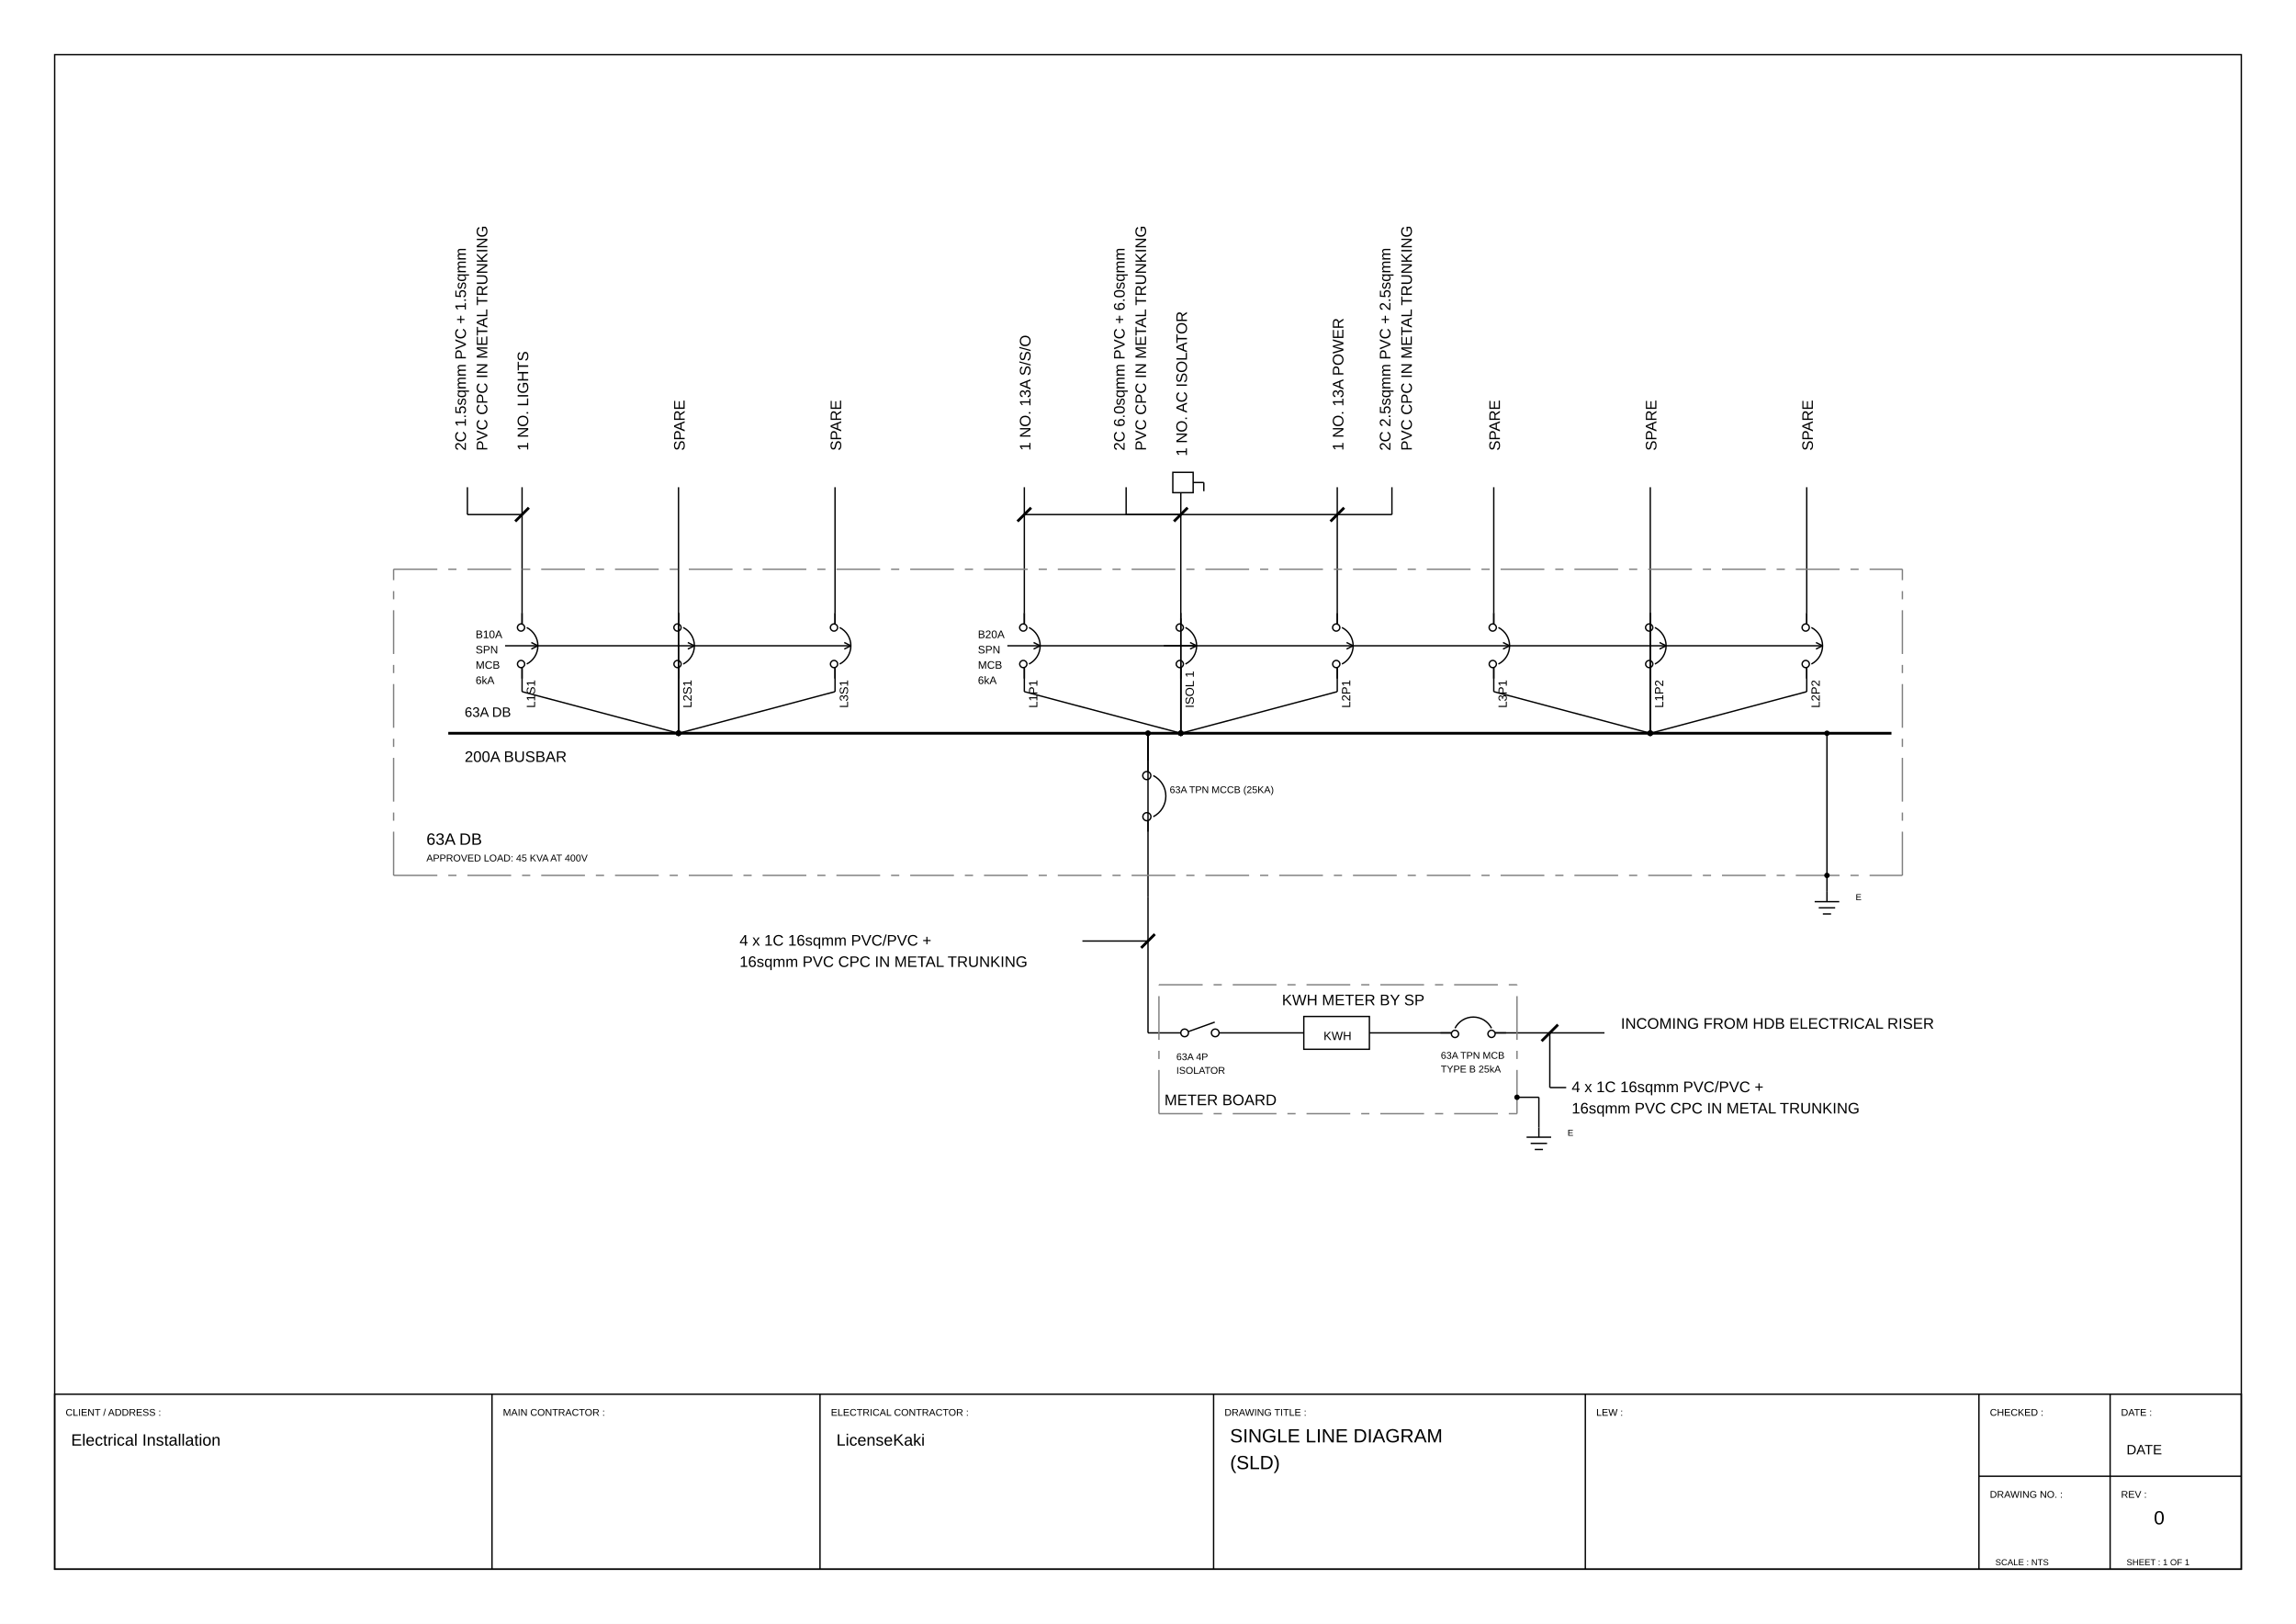
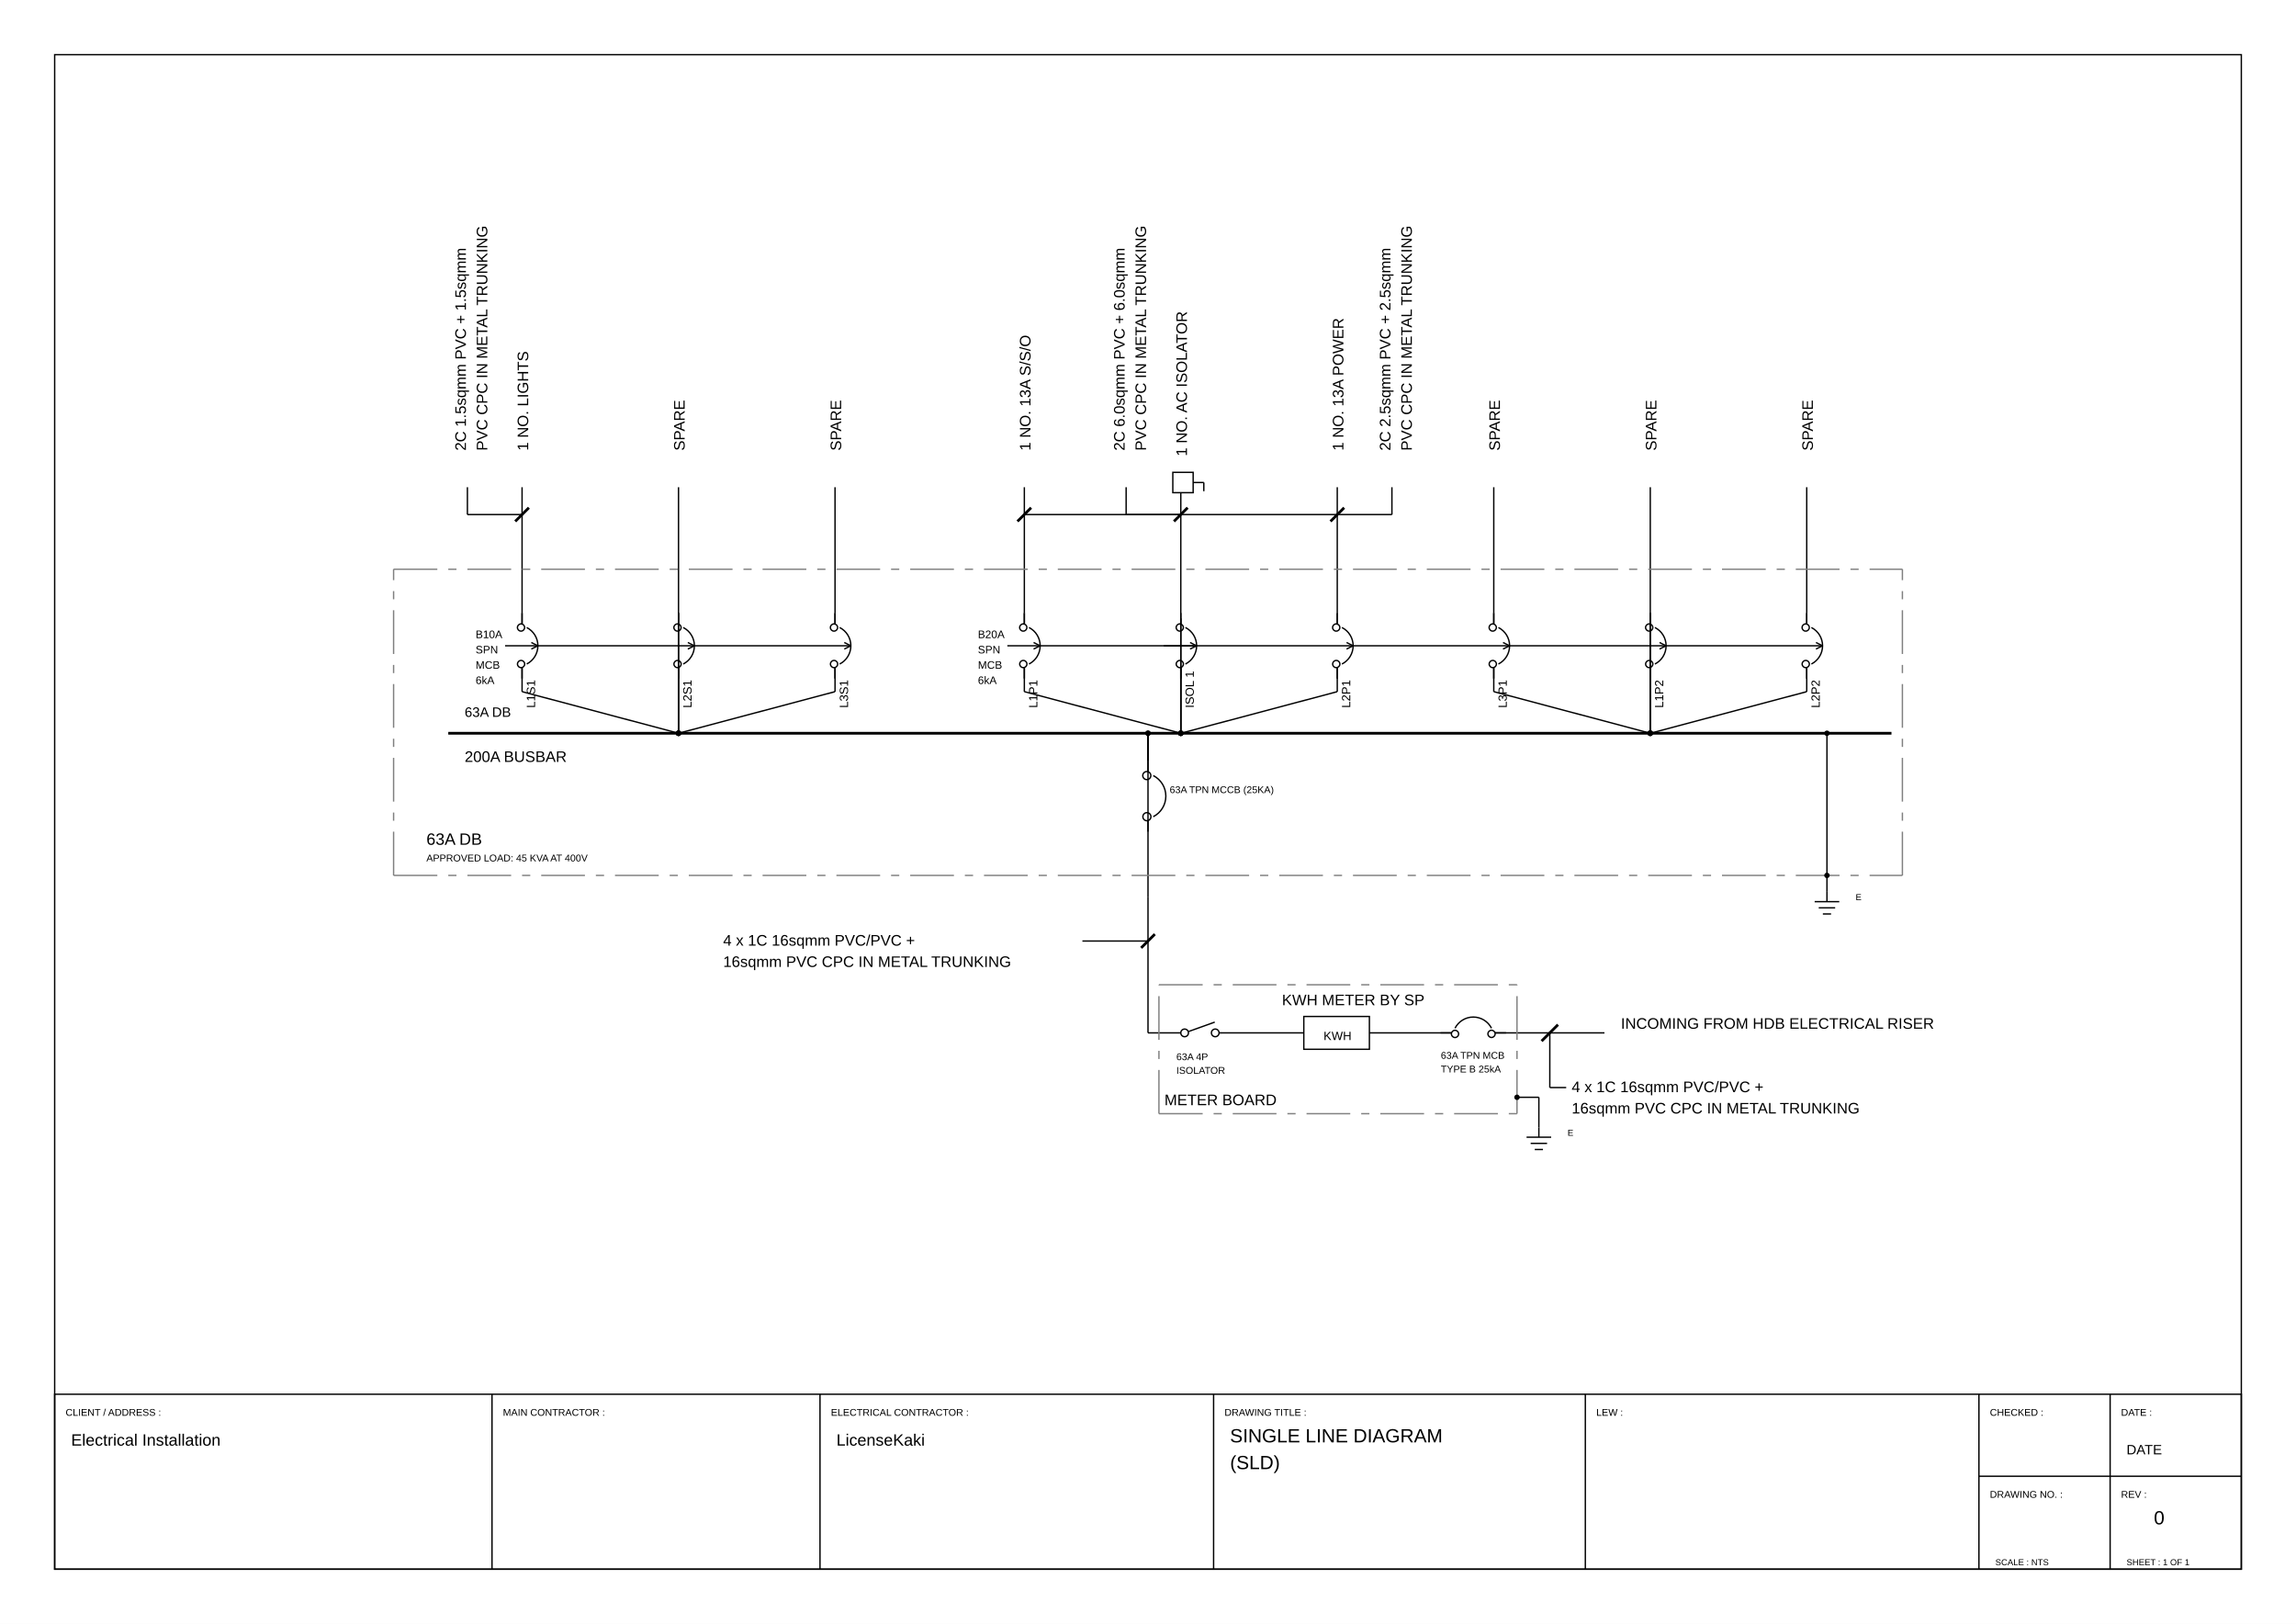
<svg xmlns="http://www.w3.org/2000/svg" viewBox="0 0 420.0 297.0" width="420.0mm" height="297.0mm">
  <rect width="420.0" height="297.0" fill="white" />
  <polygon points="10.00,287.00 410.00,287.00 410.00,10.00 10.00,10.00" stroke="#000000" stroke-width="0.25" fill="none" />
  <polygon points="10.00,287.00 410.00,287.00 410.00,255.00 10.00,255.00" stroke="#000000" stroke-width="0.25" fill="none" />
  <line x1="90.00" y1="255.00" x2="90.00" y2="287.00" stroke="#000000" stroke-width="0.25" fill="none" />
  <line x1="150.00" y1="255.00" x2="150.00" y2="287.00" stroke="#000000" stroke-width="0.25" fill="none" />
  <line x1="222.00" y1="255.00" x2="222.00" y2="287.00" stroke="#000000" stroke-width="0.25" fill="none" />
  <line x1="290.00" y1="255.00" x2="290.00" y2="287.00" stroke="#000000" stroke-width="0.25" fill="none" />
  <line x1="362.00" y1="255.00" x2="362.00" y2="287.00" stroke="#000000" stroke-width="0.25" fill="none" />
  <line x1="362.00" y1="270.00" x2="410.00" y2="270.00" stroke="#000000" stroke-width="0.25" fill="none" />
  <line x1="386.00" y1="255.00" x2="386.00" y2="287.00" stroke="#000000" stroke-width="0.25" fill="none" />
  <text x="12.00" y="258.94" font-family="Arial, Helvetica, sans-serif" font-size="1.8" fill="#000000">CLIENT / ADDRESS :</text>
  <text x="92.00" y="258.94" font-family="Arial, Helvetica, sans-serif" font-size="1.8" fill="#000000">MAIN CONTRACTOR :</text>
  <text x="152.00" y="258.94" font-family="Arial, Helvetica, sans-serif" font-size="1.8" fill="#000000">ELECTRICAL CONTRACTOR :</text>
  <text x="224.00" y="258.94" font-family="Arial, Helvetica, sans-serif" font-size="1.8" fill="#000000">DRAWING TITLE :</text>
  <text x="292.00" y="258.94" font-family="Arial, Helvetica, sans-serif" font-size="1.8" fill="#000000">LEW :</text>
  <text x="364.00" y="258.94" font-family="Arial, Helvetica, sans-serif" font-size="1.8" fill="#000000">CHECKED :</text>
  <text x="388.00" y="258.94" font-family="Arial, Helvetica, sans-serif" font-size="1.8" fill="#000000">DATE :</text>
  <text x="364.00" y="273.94" font-family="Arial, Helvetica, sans-serif" font-size="1.8" fill="#000000">DRAWING NO. :</text>
  <text x="388.00" y="273.94" font-family="Arial, Helvetica, sans-serif" font-size="1.8" fill="#000000">REV :</text>
  <circle cx="222.30" cy="188.91" r="0.70" stroke="#000000" stroke-width="0.25" fill="none" />
  <circle cx="216.70" cy="188.91" r="0.70" stroke="#000000" stroke-width="0.25" fill="none" />
  <polyline points="217.36,188.68 222.21,186.94" stroke="#000000" stroke-width="0.25" fill="none" />
  <text x="215.18" y="193.90" font-family="Arial, Helvetica, sans-serif" font-size="1.8" fill="#000000">
    <tspan x="215.18">63A 4P</tspan>
    <tspan x="215.18" dy="2.5">ISOLATOR</tspan>
  </text>
  <polygon points="238.50,185.91 250.50,185.91 250.50,191.91 238.50,191.91" stroke="#000000" stroke-width="0.25" fill="none" />
  <text x="242.10" y="190.22" font-family="Arial, Helvetica, sans-serif" font-size="2.2" fill="#000000">KWH</text>
  <text x="234.50" y="183.85" font-family="Arial, Helvetica, sans-serif" font-size="2.8" fill="#000000">KWH METER BY SP</text>
  <path d="M 272.84,188.06 A 3.75,3.75 0 0,0 266.16,188.06" stroke="#000000" stroke-width="0.25" fill="none" />
  <circle cx="266.16" cy="189.10" r="0.66" stroke="#000000" stroke-width="0.25" fill="none" />
  <circle cx="272.84" cy="189.09" r="0.66" stroke="#000000" stroke-width="0.25" fill="none" />
  <line x1="265.50" y1="188.91" x2="263.50" y2="188.91" stroke="#000000" stroke-width="0.25" fill="none" />
  <line x1="273.50" y1="188.91" x2="275.50" y2="188.91" stroke="#000000" stroke-width="0.25" fill="none" />
  <text x="263.56" y="193.65" font-family="Arial, Helvetica, sans-serif" font-size="1.8" fill="#000000">
    <tspan x="263.56">63A TPN MCB</tspan>
    <tspan x="263.56" dy="2.5">TYPE B 25kA</tspan>
  </text>
  <text x="296.50" y="188.15" font-family="Arial, Helvetica, sans-serif" font-size="2.8" fill="#000000">INCOMING FROM HDB ELECTRICAL RISER</text>
  <text x="287.50" y="199.75" font-family="Arial, Helvetica, sans-serif" font-size="2.8" fill="#000000">
    <tspan x="287.50">4 x 1C 16sqmm PVC/PVC +</tspan>
    <tspan x="287.50" dy="3.9">16sqmm PVC CPC IN METAL TRUNKING</tspan>
  </text>
-   <text x="135.28" y="172.95" font-family="Arial, Helvetica, sans-serif" font-size="2.8" fill="#000000">
-     <tspan x="135.28">4 x 1C 16sqmm PVC/PVC +</tspan>
-     <tspan x="135.28" dy="3.9">16sqmm PVC CPC IN METAL TRUNKING</tspan>
+   <text x="132.28" y="172.95" font-family="Arial, Helvetica, sans-serif" font-size="2.8" fill="#000000">
+     <tspan x="132.28">4 x 1C 16sqmm PVC/PVC +</tspan>
+     <tspan x="132.28" dy="3.9">16sqmm PVC CPC IN METAL TRUNKING</tspan>
  </text>
  <text x="213.00" y="202.13" font-family="Arial, Helvetica, sans-serif" font-size="2.8" fill="#000000">METER BOARD</text>
  <line x1="281.50" y1="206.19" x2="281.50" y2="207.99" stroke="#000000" stroke-width="0.25" fill="none" />
  <line x1="279.25" y1="207.99" x2="283.75" y2="207.99" stroke="#000000" stroke-width="0.25" fill="none" />
  <line x1="280.00" y1="209.12" x2="283.00" y2="209.12" stroke="#000000" stroke-width="0.25" fill="none" />
  <line x1="280.75" y1="210.24" x2="282.25" y2="210.24" stroke="#000000" stroke-width="0.25" fill="none" />
  <text x="286.75" y="207.72" font-family="Arial, Helvetica, sans-serif" font-size="1.6" fill="#000000">E</text>
  <path d="M 210.96,149.37 A 4.22,4.22 0 0,0 210.96,141.85" stroke="#000000" stroke-width="0.25" fill="none" />
  <circle cx="209.78" cy="141.85" r="0.74" stroke="#000000" stroke-width="0.25" fill="none" />
  <circle cx="209.80" cy="149.37" r="0.74" stroke="#000000" stroke-width="0.25" fill="none" />
  <line x1="210.00" y1="150.11" x2="210.00" y2="152.11" stroke="#000000" stroke-width="0.25" fill="none" />
  <line x1="210.00" y1="141.11" x2="210.00" y2="139.11" stroke="#000000" stroke-width="0.25" fill="none" />
  <text x="213.96" y="145.05" font-family="Arial, Helvetica, sans-serif" font-size="1.8" fill="#000000">63A TPN MCCB (25KA)</text>
  <line x1="82.00" y1="134.11" x2="346.00" y2="134.11" stroke="#000000" stroke-width="0.50" fill="none" />
  <text x="85.00" y="131.11" font-family="Arial, Helvetica, sans-serif" font-size="2.5" fill="#000000">63A DB</text>
  <text x="85.00" y="139.35" font-family="Arial, Helvetica, sans-serif" font-size="2.8" fill="#000000">200A BUSBAR</text>
  <text x="97.00" y="130.37" font-family="Arial, Helvetica, sans-serif" font-size="2.2" fill="#000000" transform="rotate(-90.0,97.00,129.49)">L1S1</text>
  <path d="M 96.35,121.45 A 3.75,3.75 0 0,0 96.35,114.77" stroke="#000000" stroke-width="0.25" fill="none" />
  <circle cx="95.31" cy="114.77" r="0.66" stroke="#000000" stroke-width="0.25" fill="none" />
  <circle cx="95.32" cy="121.45" r="0.66" stroke="#000000" stroke-width="0.25" fill="none" />
  <line x1="95.50" y1="122.11" x2="95.50" y2="124.11" stroke="#000000" stroke-width="0.25" fill="none" />
  <line x1="95.50" y1="114.11" x2="95.50" y2="112.11" stroke="#000000" stroke-width="0.25" fill="none" />
  <line x1="92.39" y1="118.11" x2="98.39" y2="118.11" stroke="#000000" stroke-width="0.25" fill="none" />
  <line x1="98.39" y1="118.11" x2="97.19" y2="117.51" stroke="#000000" stroke-width="0.25" fill="none" />
  <line x1="98.39" y1="118.11" x2="97.19" y2="118.71" stroke="#000000" stroke-width="0.25" fill="none" />
  <text x="87.00" y="116.71" font-family="Arial, Helvetica, sans-serif" font-size="2.0" fill="#000000">
    <tspan x="87.00">B10A</tspan>
    <tspan x="87.00" dy="2.8">SPN</tspan>
    <tspan x="87.00" dy="2.8">MCB</tspan>
    <tspan x="87.00" dy="2.8">6kA</tspan>
  </text>
  <text x="95.50" y="83.55" font-family="Arial, Helvetica, sans-serif" font-size="2.8" fill="#000000" transform="rotate(-90.0,95.50,82.43)">1 NO. LIGHTS</text>
  <text x="125.62" y="130.37" font-family="Arial, Helvetica, sans-serif" font-size="2.2" fill="#000000" transform="rotate(-90.0,125.62,129.49)">L2S1</text>
  <path d="M 124.98,121.45 A 3.75,3.75 0 0,0 124.98,114.77" stroke="#000000" stroke-width="0.25" fill="none" />
  <circle cx="123.93" cy="114.77" r="0.66" stroke="#000000" stroke-width="0.25" fill="none" />
  <circle cx="123.94" cy="121.45" r="0.66" stroke="#000000" stroke-width="0.25" fill="none" />
  <line x1="124.12" y1="122.11" x2="124.12" y2="124.11" stroke="#000000" stroke-width="0.25" fill="none" />
  <line x1="124.12" y1="114.11" x2="124.12" y2="112.11" stroke="#000000" stroke-width="0.25" fill="none" />
  <line x1="98.39" y1="118.11" x2="127.02" y2="118.11" stroke="#000000" stroke-width="0.25" fill="none" />
  <line x1="127.02" y1="118.11" x2="125.82" y2="117.51" stroke="#000000" stroke-width="0.25" fill="none" />
  <line x1="127.02" y1="118.11" x2="125.82" y2="118.71" stroke="#000000" stroke-width="0.25" fill="none" />
  <text x="124.12" y="83.55" font-family="Arial, Helvetica, sans-serif" font-size="2.8" fill="#000000" transform="rotate(-90.0,124.12,82.43)">SPARE</text>
  <text x="154.25" y="130.37" font-family="Arial, Helvetica, sans-serif" font-size="2.2" fill="#000000" transform="rotate(-90.0,154.25,129.49)">L3S1</text>
  <path d="M 153.60,121.45 A 3.75,3.75 0 0,0 153.60,114.77" stroke="#000000" stroke-width="0.25" fill="none" />
  <circle cx="152.56" cy="114.77" r="0.66" stroke="#000000" stroke-width="0.25" fill="none" />
  <circle cx="152.57" cy="121.45" r="0.66" stroke="#000000" stroke-width="0.25" fill="none" />
  <line x1="152.75" y1="122.11" x2="152.75" y2="124.11" stroke="#000000" stroke-width="0.25" fill="none" />
  <line x1="152.75" y1="114.11" x2="152.75" y2="112.11" stroke="#000000" stroke-width="0.25" fill="none" />
  <line x1="127.02" y1="118.11" x2="155.64" y2="118.11" stroke="#000000" stroke-width="0.25" fill="none" />
  <line x1="155.64" y1="118.11" x2="154.44" y2="117.51" stroke="#000000" stroke-width="0.25" fill="none" />
  <line x1="155.64" y1="118.11" x2="154.44" y2="118.71" stroke="#000000" stroke-width="0.25" fill="none" />
  <text x="152.75" y="83.55" font-family="Arial, Helvetica, sans-serif" font-size="2.8" fill="#000000" transform="rotate(-90.0,152.75,82.43)">SPARE</text>
  <text x="188.88" y="130.37" font-family="Arial, Helvetica, sans-serif" font-size="2.2" fill="#000000" transform="rotate(-90.0,188.88,129.49)">L1P1</text>
  <path d="M 188.23,121.45 A 3.75,3.75 0 0,0 188.23,114.77" stroke="#000000" stroke-width="0.25" fill="none" />
  <circle cx="187.18" cy="114.77" r="0.66" stroke="#000000" stroke-width="0.25" fill="none" />
  <circle cx="187.19" cy="121.45" r="0.66" stroke="#000000" stroke-width="0.25" fill="none" />
  <line x1="187.38" y1="122.11" x2="187.38" y2="124.11" stroke="#000000" stroke-width="0.25" fill="none" />
  <line x1="187.38" y1="114.11" x2="187.38" y2="112.11" stroke="#000000" stroke-width="0.25" fill="none" />
  <line x1="184.27" y1="118.11" x2="190.27" y2="118.11" stroke="#000000" stroke-width="0.25" fill="none" />
  <line x1="190.27" y1="118.11" x2="189.07" y2="117.51" stroke="#000000" stroke-width="0.25" fill="none" />
  <line x1="190.27" y1="118.11" x2="189.07" y2="118.71" stroke="#000000" stroke-width="0.25" fill="none" />
  <text x="178.88" y="116.71" font-family="Arial, Helvetica, sans-serif" font-size="2.0" fill="#000000">
    <tspan x="178.88">B20A</tspan>
    <tspan x="178.88" dy="2.8">SPN</tspan>
    <tspan x="178.88" dy="2.8">MCB</tspan>
    <tspan x="178.88" dy="2.8">6kA</tspan>
  </text>
  <text x="187.38" y="83.55" font-family="Arial, Helvetica, sans-serif" font-size="2.8" fill="#000000" transform="rotate(-90.0,187.38,82.43)">1 NO. 13A S/S/O</text>
  <text x="217.50" y="130.37" font-family="Arial, Helvetica, sans-serif" font-size="2.2" fill="#000000" transform="rotate(-90.0,217.50,129.49)">ISOL 1</text>
  <path d="M 216.85,121.45 A 3.75,3.75 0 0,0 216.85,114.77" stroke="#000000" stroke-width="0.25" fill="none" />
  <circle cx="215.81" cy="114.77" r="0.66" stroke="#000000" stroke-width="0.25" fill="none" />
  <circle cx="215.82" cy="121.45" r="0.66" stroke="#000000" stroke-width="0.25" fill="none" />
  <line x1="216.00" y1="122.11" x2="216.00" y2="124.11" stroke="#000000" stroke-width="0.25" fill="none" />
  <line x1="216.00" y1="114.11" x2="216.00" y2="112.11" stroke="#000000" stroke-width="0.25" fill="none" />
  <line x1="212.89" y1="118.11" x2="218.89" y2="118.11" stroke="#000000" stroke-width="0.25" fill="none" />
  <line x1="218.89" y1="118.11" x2="217.69" y2="117.51" stroke="#000000" stroke-width="0.25" fill="none" />
  <line x1="218.89" y1="118.11" x2="217.69" y2="118.71" stroke="#000000" stroke-width="0.25" fill="none" />
  <text x="216.00" y="84.55" font-family="Arial, Helvetica, sans-serif" font-size="2.8" fill="#000000" transform="rotate(-90.0,216.00,83.43)">1 NO. AC ISOLATOR</text>
  <text x="246.12" y="130.37" font-family="Arial, Helvetica, sans-serif" font-size="2.2" fill="#000000" transform="rotate(-90.0,246.12,129.49)">L2P1</text>
  <path d="M 245.48,121.45 A 3.75,3.75 0 0,0 245.48,114.77" stroke="#000000" stroke-width="0.25" fill="none" />
  <circle cx="244.43" cy="114.77" r="0.66" stroke="#000000" stroke-width="0.25" fill="none" />
  <circle cx="244.44" cy="121.45" r="0.66" stroke="#000000" stroke-width="0.25" fill="none" />
  <line x1="244.62" y1="122.11" x2="244.62" y2="124.11" stroke="#000000" stroke-width="0.25" fill="none" />
  <line x1="244.62" y1="114.11" x2="244.62" y2="112.11" stroke="#000000" stroke-width="0.25" fill="none" />
  <line x1="190.27" y1="118.11" x2="247.52" y2="118.11" stroke="#000000" stroke-width="0.25" fill="none" />
  <line x1="247.52" y1="118.11" x2="246.32" y2="117.51" stroke="#000000" stroke-width="0.25" fill="none" />
  <line x1="247.52" y1="118.11" x2="246.32" y2="118.71" stroke="#000000" stroke-width="0.25" fill="none" />
  <text x="244.62" y="83.55" font-family="Arial, Helvetica, sans-serif" font-size="2.8" fill="#000000" transform="rotate(-90.0,244.62,82.43)">1 NO. 13A POWER</text>
  <text x="274.75" y="130.37" font-family="Arial, Helvetica, sans-serif" font-size="2.2" fill="#000000" transform="rotate(-90.0,274.75,129.49)">L3P1</text>
  <path d="M 274.10,121.45 A 3.75,3.75 0 0,0 274.10,114.77" stroke="#000000" stroke-width="0.25" fill="none" />
  <circle cx="273.06" cy="114.77" r="0.66" stroke="#000000" stroke-width="0.25" fill="none" />
  <circle cx="273.07" cy="121.45" r="0.66" stroke="#000000" stroke-width="0.25" fill="none" />
  <line x1="273.25" y1="122.11" x2="273.25" y2="124.11" stroke="#000000" stroke-width="0.25" fill="none" />
  <line x1="273.25" y1="114.11" x2="273.25" y2="112.11" stroke="#000000" stroke-width="0.25" fill="none" />
  <line x1="247.52" y1="118.11" x2="276.14" y2="118.11" stroke="#000000" stroke-width="0.25" fill="none" />
  <line x1="276.14" y1="118.11" x2="274.94" y2="117.51" stroke="#000000" stroke-width="0.25" fill="none" />
  <line x1="276.14" y1="118.11" x2="274.94" y2="118.71" stroke="#000000" stroke-width="0.25" fill="none" />
  <text x="273.25" y="83.55" font-family="Arial, Helvetica, sans-serif" font-size="2.8" fill="#000000" transform="rotate(-90.0,273.25,82.43)">SPARE</text>
  <text x="303.38" y="130.37" font-family="Arial, Helvetica, sans-serif" font-size="2.2" fill="#000000" transform="rotate(-90.0,303.38,129.49)">L1P2</text>
  <path d="M 302.73,121.45 A 3.75,3.75 0 0,0 302.73,114.77" stroke="#000000" stroke-width="0.25" fill="none" />
  <circle cx="301.68" cy="114.77" r="0.66" stroke="#000000" stroke-width="0.25" fill="none" />
  <circle cx="301.69" cy="121.45" r="0.66" stroke="#000000" stroke-width="0.25" fill="none" />
  <line x1="301.88" y1="122.11" x2="301.88" y2="124.11" stroke="#000000" stroke-width="0.25" fill="none" />
  <line x1="301.88" y1="114.11" x2="301.88" y2="112.11" stroke="#000000" stroke-width="0.25" fill="none" />
  <line x1="276.14" y1="118.11" x2="304.77" y2="118.11" stroke="#000000" stroke-width="0.25" fill="none" />
  <line x1="304.77" y1="118.11" x2="303.57" y2="117.51" stroke="#000000" stroke-width="0.25" fill="none" />
  <line x1="304.77" y1="118.11" x2="303.57" y2="118.71" stroke="#000000" stroke-width="0.25" fill="none" />
  <text x="301.88" y="83.55" font-family="Arial, Helvetica, sans-serif" font-size="2.8" fill="#000000" transform="rotate(-90.0,301.88,82.43)">SPARE</text>
  <text x="332.00" y="130.37" font-family="Arial, Helvetica, sans-serif" font-size="2.2" fill="#000000" transform="rotate(-90.0,332.00,129.49)">L2P2</text>
  <path d="M 331.35,121.45 A 3.75,3.75 0 0,0 331.35,114.77" stroke="#000000" stroke-width="0.25" fill="none" />
  <circle cx="330.31" cy="114.77" r="0.66" stroke="#000000" stroke-width="0.25" fill="none" />
  <circle cx="330.32" cy="121.45" r="0.66" stroke="#000000" stroke-width="0.25" fill="none" />
  <line x1="330.50" y1="122.11" x2="330.50" y2="124.11" stroke="#000000" stroke-width="0.25" fill="none" />
  <line x1="330.50" y1="114.11" x2="330.50" y2="112.11" stroke="#000000" stroke-width="0.25" fill="none" />
  <line x1="304.77" y1="118.11" x2="333.39" y2="118.11" stroke="#000000" stroke-width="0.25" fill="none" />
  <line x1="333.39" y1="118.11" x2="332.19" y2="117.51" stroke="#000000" stroke-width="0.25" fill="none" />
  <line x1="333.39" y1="118.11" x2="332.19" y2="118.71" stroke="#000000" stroke-width="0.25" fill="none" />
  <text x="330.50" y="83.55" font-family="Arial, Helvetica, sans-serif" font-size="2.8" fill="#000000" transform="rotate(-90.0,330.50,82.43)">SPARE</text>
  <text x="84.10" y="83.55" font-family="Arial, Helvetica, sans-serif" font-size="2.8" fill="#000000" transform="rotate(-90.0,84.10,82.43)">2C 1.5sqmm PVC + 1.5sqmm</text>
  <text x="88.02" y="83.55" font-family="Arial, Helvetica, sans-serif" font-size="2.8" fill="#000000" transform="rotate(-90.0,88.02,82.43)">PVC CPC IN METAL TRUNKING</text>
  <text x="253.22" y="83.55" font-family="Arial, Helvetica, sans-serif" font-size="2.8" fill="#000000" transform="rotate(-90.0,253.22,82.43)">2C 2.5sqmm PVC + 2.5sqmm</text>
  <text x="257.14" y="83.55" font-family="Arial, Helvetica, sans-serif" font-size="2.8" fill="#000000" transform="rotate(-90.0,257.14,82.43)">PVC CPC IN METAL TRUNKING</text>
  <text x="204.60" y="83.55" font-family="Arial, Helvetica, sans-serif" font-size="2.8" fill="#000000" transform="rotate(-90.0,204.60,82.43)">2C 6.0sqmm PVC + 6.0sqmm</text>
  <text x="208.52" y="83.55" font-family="Arial, Helvetica, sans-serif" font-size="2.8" fill="#000000" transform="rotate(-90.0,208.52,82.43)">PVC CPC IN METAL TRUNKING</text>
  <polygon points="214.54,90.11 218.26,90.11 218.26,86.39 214.54,86.39" stroke="#000000" stroke-width="0.25" fill="none" />
  <line x1="218.26" y1="88.25" x2="220.21" y2="88.25" stroke="#000000" stroke-width="0.25" fill="none" />
  <line x1="220.21" y1="88.25" x2="220.21" y2="89.84" stroke="#000000" stroke-width="0.25" fill="none" />
  <text x="78.00" y="154.51" font-family="Arial, Helvetica, sans-serif" font-size="3.0" fill="#000000">63A DB</text>
  <text x="78.00" y="157.55" font-family="Arial, Helvetica, sans-serif" font-size="1.8" fill="#000000">APPROVED LOAD: 45 KVA AT 400V</text>
  <line x1="334.20" y1="163.11" x2="334.20" y2="164.91" stroke="#000000" stroke-width="0.25" fill="none" />
  <line x1="331.95" y1="164.91" x2="336.45" y2="164.91" stroke="#000000" stroke-width="0.25" fill="none" />
  <line x1="332.70" y1="166.04" x2="335.70" y2="166.04" stroke="#000000" stroke-width="0.25" fill="none" />
  <line x1="333.45" y1="167.16" x2="334.95" y2="167.16" stroke="#000000" stroke-width="0.25" fill="none" />
  <text x="339.45" y="164.64" font-family="Arial, Helvetica, sans-serif" font-size="1.6" fill="#000000">E</text>
  <line x1="210.00" y1="188.91" x2="216.00" y2="188.91" stroke="#000000" stroke-width="0.25" fill="none" />
  <line x1="223.00" y1="188.91" x2="238.50" y2="188.91" stroke="#000000" stroke-width="0.25" fill="none" />
  <line x1="250.50" y1="188.91" x2="265.50" y2="188.91" stroke="#000000" stroke-width="0.25" fill="none" />
  <line x1="273.50" y1="188.91" x2="293.50" y2="188.91" stroke="#000000" stroke-width="0.25" fill="none" />
  <line x1="283.50" y1="188.91" x2="283.50" y2="198.91" stroke="#000000" stroke-width="0.25" fill="none" />
  <line x1="210.00" y1="188.91" x2="210.00" y2="164.11" stroke="#000000" stroke-width="0.25" fill="none" />
  <line x1="277.50" y1="200.69" x2="281.50" y2="200.69" stroke="#000000" stroke-width="0.25" fill="none" />
  <line x1="281.50" y1="200.69" x2="281.50" y2="206.19" stroke="#000000" stroke-width="0.25" fill="none" />
  <line x1="210.00" y1="164.11" x2="210.00" y2="150.11" stroke="#000000" stroke-width="0.25" fill="none" />
  <line x1="210.00" y1="134.11" x2="210.00" y2="150.11" stroke="#000000" stroke-width="0.25" fill="none" />
  <line x1="210.00" y1="134.11" x2="210.00" y2="139.11" stroke="#000000" stroke-width="0.25" fill="none" />
  <line x1="210.00" y1="139.11" x2="210.00" y2="134.11" stroke="#000000" stroke-width="0.25" fill="none" />
  <line x1="95.50" y1="126.50" x2="95.50" y2="122.11" stroke="#000000" stroke-width="0.25" fill="none" />
  <line x1="95.50" y1="114.11" x2="95.50" y2="112.11" stroke="#000000" stroke-width="0.25" fill="none" />
  <line x1="95.50" y1="112.11" x2="95.50" y2="89.11" stroke="#000000" stroke-width="0.25" fill="none" />
  <line x1="124.12" y1="134.11" x2="124.12" y2="122.11" stroke="#000000" stroke-width="0.25" fill="none" />
  <line x1="124.12" y1="134.11" x2="124.12" y2="112.11" stroke="#000000" stroke-width="0.25" fill="none" />
  <line x1="124.12" y1="134.11" x2="124.12" y2="89.11" stroke="#000000" stroke-width="0.25" fill="none" />
  <line x1="152.75" y1="126.50" x2="152.75" y2="122.11" stroke="#000000" stroke-width="0.25" fill="none" />
  <line x1="152.75" y1="114.11" x2="152.75" y2="112.11" stroke="#000000" stroke-width="0.25" fill="none" />
  <line x1="152.75" y1="112.11" x2="152.75" y2="89.11" stroke="#000000" stroke-width="0.25" fill="none" />
  <line x1="187.38" y1="126.50" x2="187.38" y2="122.11" stroke="#000000" stroke-width="0.25" fill="none" />
  <line x1="187.38" y1="114.11" x2="187.38" y2="112.11" stroke="#000000" stroke-width="0.25" fill="none" />
  <line x1="187.38" y1="112.11" x2="187.38" y2="89.11" stroke="#000000" stroke-width="0.25" fill="none" />
  <line x1="216.00" y1="134.11" x2="216.00" y2="122.11" stroke="#000000" stroke-width="0.25" fill="none" />
  <line x1="216.00" y1="134.11" x2="216.00" y2="113.11" stroke="#000000" stroke-width="0.25" fill="none" />
  <line x1="216.00" y1="134.11" x2="216.00" y2="90.11" stroke="#000000" stroke-width="0.25" fill="none" />
  <line x1="244.62" y1="126.50" x2="244.62" y2="122.11" stroke="#000000" stroke-width="0.25" fill="none" />
  <line x1="244.62" y1="114.11" x2="244.62" y2="112.11" stroke="#000000" stroke-width="0.25" fill="none" />
  <line x1="244.62" y1="112.11" x2="244.62" y2="89.11" stroke="#000000" stroke-width="0.25" fill="none" />
  <line x1="273.25" y1="126.50" x2="273.25" y2="122.11" stroke="#000000" stroke-width="0.25" fill="none" />
  <line x1="273.25" y1="114.11" x2="273.25" y2="112.11" stroke="#000000" stroke-width="0.25" fill="none" />
  <line x1="273.25" y1="112.11" x2="273.25" y2="89.11" stroke="#000000" stroke-width="0.25" fill="none" />
  <line x1="301.88" y1="134.11" x2="301.88" y2="122.11" stroke="#000000" stroke-width="0.25" fill="none" />
  <line x1="301.88" y1="134.11" x2="301.88" y2="112.11" stroke="#000000" stroke-width="0.25" fill="none" />
  <line x1="301.88" y1="134.11" x2="301.88" y2="89.11" stroke="#000000" stroke-width="0.25" fill="none" />
  <line x1="330.50" y1="126.50" x2="330.50" y2="122.11" stroke="#000000" stroke-width="0.25" fill="none" />
  <line x1="330.50" y1="114.11" x2="330.50" y2="112.11" stroke="#000000" stroke-width="0.25" fill="none" />
  <line x1="330.50" y1="112.11" x2="330.50" y2="89.11" stroke="#000000" stroke-width="0.25" fill="none" />
  <line x1="85.50" y1="94.11" x2="85.50" y2="89.11" stroke="#000000" stroke-width="0.25" fill="none" />
  <line x1="254.62" y1="94.11" x2="254.62" y2="89.11" stroke="#000000" stroke-width="0.25" fill="none" />
  <line x1="206.00" y1="94.11" x2="206.00" y2="89.11" stroke="#000000" stroke-width="0.25" fill="none" />
  <line x1="334.20" y1="134.11" x2="334.20" y2="163.11" stroke="#000000" stroke-width="0.25" fill="none" />
  <line x1="282.00" y1="190.41" x2="285.00" y2="187.41" stroke="#000000" stroke-width="0.50" fill="none" />
  <line x1="208.75" y1="173.36" x2="211.25" y2="170.86" stroke="#000000" stroke-width="0.50" fill="none" />
  <line x1="94.25" y1="95.36" x2="96.75" y2="92.86" stroke="#000000" stroke-width="0.50" fill="none" />
  <line x1="186.12" y1="95.36" x2="188.62" y2="92.86" stroke="#000000" stroke-width="0.50" fill="none" />
  <line x1="243.38" y1="95.36" x2="245.88" y2="92.86" stroke="#000000" stroke-width="0.50" fill="none" />
  <line x1="214.75" y1="95.36" x2="217.25" y2="92.86" stroke="#000000" stroke-width="0.50" fill="none" />
  <line x1="283.50" y1="198.91" x2="286.50" y2="198.91" stroke="#000000" stroke-width="0.25" fill="none" />
  <line x1="210.00" y1="172.11" x2="198.00" y2="172.11" stroke="#000000" stroke-width="0.25" fill="none" />
  <line x1="85.50" y1="94.11" x2="95.50" y2="94.11" stroke="#000000" stroke-width="0.25" fill="none" />
  <line x1="187.38" y1="94.11" x2="254.62" y2="94.11" stroke="#000000" stroke-width="0.25" fill="none" />
  <line x1="206.00" y1="94.11" x2="216.00" y2="94.11" stroke="#000000" stroke-width="0.25" fill="none" />
  <line x1="124.12" y1="134.11" x2="95.50" y2="126.50" stroke="#000000" stroke-width="0.25" fill="none" />
  <line x1="124.12" y1="134.11" x2="152.75" y2="126.50" stroke="#000000" stroke-width="0.25" fill="none" />
  <line x1="216.00" y1="134.11" x2="187.38" y2="126.50" stroke="#000000" stroke-width="0.25" fill="none" />
  <line x1="216.00" y1="134.11" x2="244.62" y2="126.50" stroke="#000000" stroke-width="0.25" fill="none" />
  <line x1="301.88" y1="134.11" x2="273.25" y2="126.50" stroke="#000000" stroke-width="0.25" fill="none" />
  <line x1="301.88" y1="134.11" x2="330.50" y2="126.50" stroke="#000000" stroke-width="0.25" fill="none" />
  <line x1="212.00" y1="203.69" x2="220.00" y2="203.69" stroke="#808080" stroke-width="0.25" fill="none" />
  <line x1="222.00" y1="203.69" x2="223.50" y2="203.69" stroke="#808080" stroke-width="0.25" fill="none" />
  <line x1="225.50" y1="203.69" x2="233.50" y2="203.69" stroke="#808080" stroke-width="0.25" fill="none" />
  <line x1="235.50" y1="203.69" x2="237.00" y2="203.69" stroke="#808080" stroke-width="0.25" fill="none" />
  <line x1="239.00" y1="203.69" x2="247.00" y2="203.69" stroke="#808080" stroke-width="0.25" fill="none" />
  <line x1="249.00" y1="203.69" x2="250.50" y2="203.69" stroke="#808080" stroke-width="0.25" fill="none" />
  <line x1="252.50" y1="203.69" x2="260.50" y2="203.69" stroke="#808080" stroke-width="0.25" fill="none" />
  <line x1="262.50" y1="203.69" x2="264.00" y2="203.69" stroke="#808080" stroke-width="0.25" fill="none" />
  <line x1="266.00" y1="203.69" x2="274.00" y2="203.69" stroke="#808080" stroke-width="0.25" fill="none" />
  <line x1="276.00" y1="203.69" x2="277.50" y2="203.69" stroke="#808080" stroke-width="0.25" fill="none" />
  <line x1="212.00" y1="180.11" x2="220.00" y2="180.11" stroke="#808080" stroke-width="0.25" fill="none" />
  <line x1="222.00" y1="180.11" x2="223.50" y2="180.11" stroke="#808080" stroke-width="0.25" fill="none" />
  <line x1="225.50" y1="180.11" x2="233.50" y2="180.11" stroke="#808080" stroke-width="0.25" fill="none" />
  <line x1="235.50" y1="180.11" x2="237.00" y2="180.11" stroke="#808080" stroke-width="0.25" fill="none" />
  <line x1="239.00" y1="180.11" x2="247.00" y2="180.11" stroke="#808080" stroke-width="0.25" fill="none" />
  <line x1="249.00" y1="180.11" x2="250.50" y2="180.11" stroke="#808080" stroke-width="0.25" fill="none" />
  <line x1="252.50" y1="180.11" x2="260.50" y2="180.11" stroke="#808080" stroke-width="0.25" fill="none" />
  <line x1="262.50" y1="180.11" x2="264.00" y2="180.11" stroke="#808080" stroke-width="0.25" fill="none" />
  <line x1="266.00" y1="180.11" x2="274.00" y2="180.11" stroke="#808080" stroke-width="0.25" fill="none" />
  <line x1="276.00" y1="180.11" x2="277.50" y2="180.11" stroke="#808080" stroke-width="0.25" fill="none" />
  <line x1="212.00" y1="203.69" x2="212.00" y2="195.69" stroke="#808080" stroke-width="0.25" fill="none" />
  <line x1="212.00" y1="193.69" x2="212.00" y2="192.19" stroke="#808080" stroke-width="0.25" fill="none" />
  <line x1="212.00" y1="190.19" x2="212.00" y2="182.19" stroke="#808080" stroke-width="0.25" fill="none" />
  <line x1="212.00" y1="180.19" x2="212.00" y2="180.11" stroke="#808080" stroke-width="0.25" fill="none" />
  <line x1="277.50" y1="203.69" x2="277.50" y2="195.69" stroke="#808080" stroke-width="0.25" fill="none" />
  <line x1="277.50" y1="193.69" x2="277.50" y2="192.19" stroke="#808080" stroke-width="0.25" fill="none" />
  <line x1="277.50" y1="190.19" x2="277.50" y2="182.19" stroke="#808080" stroke-width="0.25" fill="none" />
  <line x1="277.50" y1="180.19" x2="277.50" y2="180.11" stroke="#808080" stroke-width="0.25" fill="none" />
  <line x1="72.00" y1="160.11" x2="80.00" y2="160.11" stroke="#808080" stroke-width="0.25" fill="none" />
  <line x1="82.00" y1="160.11" x2="83.50" y2="160.11" stroke="#808080" stroke-width="0.25" fill="none" />
  <line x1="85.50" y1="160.11" x2="93.50" y2="160.11" stroke="#808080" stroke-width="0.25" fill="none" />
  <line x1="95.50" y1="160.11" x2="97.00" y2="160.11" stroke="#808080" stroke-width="0.25" fill="none" />
  <line x1="99.00" y1="160.11" x2="107.00" y2="160.11" stroke="#808080" stroke-width="0.25" fill="none" />
  <line x1="109.00" y1="160.11" x2="110.50" y2="160.11" stroke="#808080" stroke-width="0.25" fill="none" />
  <line x1="112.50" y1="160.11" x2="120.50" y2="160.11" stroke="#808080" stroke-width="0.25" fill="none" />
  <line x1="122.50" y1="160.11" x2="124.00" y2="160.11" stroke="#808080" stroke-width="0.25" fill="none" />
  <line x1="126.00" y1="160.11" x2="134.00" y2="160.11" stroke="#808080" stroke-width="0.25" fill="none" />
  <line x1="136.00" y1="160.11" x2="137.50" y2="160.11" stroke="#808080" stroke-width="0.25" fill="none" />
  <line x1="139.50" y1="160.11" x2="147.50" y2="160.11" stroke="#808080" stroke-width="0.25" fill="none" />
  <line x1="149.50" y1="160.11" x2="151.00" y2="160.11" stroke="#808080" stroke-width="0.25" fill="none" />
  <line x1="153.00" y1="160.11" x2="161.00" y2="160.11" stroke="#808080" stroke-width="0.25" fill="none" />
  <line x1="163.00" y1="160.11" x2="164.50" y2="160.11" stroke="#808080" stroke-width="0.25" fill="none" />
  <line x1="166.50" y1="160.11" x2="174.50" y2="160.11" stroke="#808080" stroke-width="0.25" fill="none" />
  <line x1="176.50" y1="160.11" x2="178.00" y2="160.11" stroke="#808080" stroke-width="0.25" fill="none" />
  <line x1="180.00" y1="160.11" x2="188.00" y2="160.11" stroke="#808080" stroke-width="0.25" fill="none" />
  <line x1="190.00" y1="160.11" x2="191.50" y2="160.11" stroke="#808080" stroke-width="0.25" fill="none" />
  <line x1="193.50" y1="160.11" x2="201.50" y2="160.11" stroke="#808080" stroke-width="0.25" fill="none" />
  <line x1="203.50" y1="160.11" x2="205.00" y2="160.11" stroke="#808080" stroke-width="0.25" fill="none" />
  <line x1="207.00" y1="160.11" x2="215.00" y2="160.11" stroke="#808080" stroke-width="0.25" fill="none" />
  <line x1="217.00" y1="160.11" x2="218.50" y2="160.11" stroke="#808080" stroke-width="0.25" fill="none" />
  <line x1="220.50" y1="160.11" x2="228.50" y2="160.11" stroke="#808080" stroke-width="0.25" fill="none" />
  <line x1="230.50" y1="160.11" x2="232.00" y2="160.11" stroke="#808080" stroke-width="0.25" fill="none" />
  <line x1="234.00" y1="160.11" x2="242.00" y2="160.11" stroke="#808080" stroke-width="0.25" fill="none" />
  <line x1="244.00" y1="160.11" x2="245.50" y2="160.11" stroke="#808080" stroke-width="0.25" fill="none" />
  <line x1="247.50" y1="160.11" x2="255.50" y2="160.11" stroke="#808080" stroke-width="0.25" fill="none" />
  <line x1="257.50" y1="160.11" x2="259.00" y2="160.11" stroke="#808080" stroke-width="0.25" fill="none" />
  <line x1="261.00" y1="160.11" x2="269.00" y2="160.11" stroke="#808080" stroke-width="0.25" fill="none" />
  <line x1="271.00" y1="160.11" x2="272.50" y2="160.11" stroke="#808080" stroke-width="0.25" fill="none" />
  <line x1="274.50" y1="160.11" x2="282.50" y2="160.11" stroke="#808080" stroke-width="0.25" fill="none" />
  <line x1="284.50" y1="160.11" x2="286.00" y2="160.11" stroke="#808080" stroke-width="0.25" fill="none" />
  <line x1="288.00" y1="160.11" x2="296.00" y2="160.11" stroke="#808080" stroke-width="0.25" fill="none" />
  <line x1="298.00" y1="160.11" x2="299.50" y2="160.11" stroke="#808080" stroke-width="0.25" fill="none" />
  <line x1="301.50" y1="160.11" x2="309.50" y2="160.11" stroke="#808080" stroke-width="0.25" fill="none" />
  <line x1="311.50" y1="160.11" x2="313.00" y2="160.11" stroke="#808080" stroke-width="0.25" fill="none" />
  <line x1="315.00" y1="160.11" x2="323.00" y2="160.11" stroke="#808080" stroke-width="0.25" fill="none" />
  <line x1="325.00" y1="160.11" x2="326.50" y2="160.11" stroke="#808080" stroke-width="0.25" fill="none" />
  <line x1="328.50" y1="160.11" x2="336.50" y2="160.11" stroke="#808080" stroke-width="0.25" fill="none" />
  <line x1="338.50" y1="160.11" x2="340.00" y2="160.11" stroke="#808080" stroke-width="0.25" fill="none" />
  <line x1="342.00" y1="160.11" x2="348.00" y2="160.11" stroke="#808080" stroke-width="0.25" fill="none" />
  <line x1="72.00" y1="104.11" x2="80.00" y2="104.11" stroke="#808080" stroke-width="0.25" fill="none" />
  <line x1="82.00" y1="104.11" x2="83.50" y2="104.11" stroke="#808080" stroke-width="0.25" fill="none" />
  <line x1="85.50" y1="104.11" x2="93.50" y2="104.11" stroke="#808080" stroke-width="0.25" fill="none" />
  <line x1="95.50" y1="104.11" x2="97.00" y2="104.11" stroke="#808080" stroke-width="0.25" fill="none" />
  <line x1="99.00" y1="104.11" x2="107.00" y2="104.11" stroke="#808080" stroke-width="0.25" fill="none" />
  <line x1="109.00" y1="104.11" x2="110.50" y2="104.11" stroke="#808080" stroke-width="0.25" fill="none" />
  <line x1="112.50" y1="104.11" x2="120.50" y2="104.11" stroke="#808080" stroke-width="0.25" fill="none" />
  <line x1="122.50" y1="104.11" x2="124.00" y2="104.11" stroke="#808080" stroke-width="0.25" fill="none" />
  <line x1="126.00" y1="104.11" x2="134.00" y2="104.11" stroke="#808080" stroke-width="0.25" fill="none" />
  <line x1="136.00" y1="104.11" x2="137.50" y2="104.11" stroke="#808080" stroke-width="0.25" fill="none" />
  <line x1="139.50" y1="104.11" x2="147.50" y2="104.11" stroke="#808080" stroke-width="0.25" fill="none" />
  <line x1="149.50" y1="104.11" x2="151.00" y2="104.11" stroke="#808080" stroke-width="0.25" fill="none" />
  <line x1="153.00" y1="104.11" x2="161.00" y2="104.11" stroke="#808080" stroke-width="0.25" fill="none" />
  <line x1="163.00" y1="104.11" x2="164.50" y2="104.11" stroke="#808080" stroke-width="0.25" fill="none" />
  <line x1="166.50" y1="104.11" x2="174.50" y2="104.11" stroke="#808080" stroke-width="0.25" fill="none" />
  <line x1="176.50" y1="104.11" x2="178.00" y2="104.11" stroke="#808080" stroke-width="0.25" fill="none" />
  <line x1="180.00" y1="104.11" x2="188.00" y2="104.11" stroke="#808080" stroke-width="0.25" fill="none" />
  <line x1="190.00" y1="104.11" x2="191.50" y2="104.11" stroke="#808080" stroke-width="0.25" fill="none" />
  <line x1="193.50" y1="104.11" x2="201.50" y2="104.11" stroke="#808080" stroke-width="0.25" fill="none" />
  <line x1="203.50" y1="104.11" x2="205.00" y2="104.11" stroke="#808080" stroke-width="0.25" fill="none" />
  <line x1="207.00" y1="104.11" x2="215.00" y2="104.11" stroke="#808080" stroke-width="0.25" fill="none" />
  <line x1="217.00" y1="104.11" x2="218.50" y2="104.11" stroke="#808080" stroke-width="0.25" fill="none" />
  <line x1="220.50" y1="104.11" x2="228.50" y2="104.11" stroke="#808080" stroke-width="0.25" fill="none" />
  <line x1="230.50" y1="104.11" x2="232.00" y2="104.11" stroke="#808080" stroke-width="0.25" fill="none" />
  <line x1="234.00" y1="104.11" x2="242.00" y2="104.11" stroke="#808080" stroke-width="0.25" fill="none" />
  <line x1="244.00" y1="104.11" x2="245.50" y2="104.11" stroke="#808080" stroke-width="0.25" fill="none" />
  <line x1="247.50" y1="104.11" x2="255.50" y2="104.11" stroke="#808080" stroke-width="0.25" fill="none" />
  <line x1="257.50" y1="104.11" x2="259.00" y2="104.11" stroke="#808080" stroke-width="0.25" fill="none" />
  <line x1="261.00" y1="104.11" x2="269.00" y2="104.11" stroke="#808080" stroke-width="0.25" fill="none" />
  <line x1="271.00" y1="104.11" x2="272.50" y2="104.11" stroke="#808080" stroke-width="0.25" fill="none" />
  <line x1="274.50" y1="104.11" x2="282.50" y2="104.11" stroke="#808080" stroke-width="0.25" fill="none" />
  <line x1="284.50" y1="104.11" x2="286.00" y2="104.11" stroke="#808080" stroke-width="0.25" fill="none" />
  <line x1="288.00" y1="104.11" x2="296.00" y2="104.11" stroke="#808080" stroke-width="0.25" fill="none" />
  <line x1="298.00" y1="104.11" x2="299.50" y2="104.11" stroke="#808080" stroke-width="0.25" fill="none" />
  <line x1="301.50" y1="104.11" x2="309.50" y2="104.11" stroke="#808080" stroke-width="0.25" fill="none" />
  <line x1="311.50" y1="104.11" x2="313.00" y2="104.11" stroke="#808080" stroke-width="0.25" fill="none" />
  <line x1="315.00" y1="104.11" x2="323.00" y2="104.11" stroke="#808080" stroke-width="0.25" fill="none" />
  <line x1="325.00" y1="104.11" x2="326.50" y2="104.11" stroke="#808080" stroke-width="0.25" fill="none" />
  <line x1="328.50" y1="104.11" x2="336.50" y2="104.11" stroke="#808080" stroke-width="0.25" fill="none" />
  <line x1="338.50" y1="104.11" x2="340.00" y2="104.11" stroke="#808080" stroke-width="0.25" fill="none" />
  <line x1="342.00" y1="104.11" x2="348.00" y2="104.11" stroke="#808080" stroke-width="0.25" fill="none" />
  <line x1="72.00" y1="160.11" x2="72.00" y2="152.11" stroke="#808080" stroke-width="0.25" fill="none" />
  <line x1="72.00" y1="150.11" x2="72.00" y2="148.61" stroke="#808080" stroke-width="0.25" fill="none" />
  <line x1="72.00" y1="146.61" x2="72.00" y2="138.61" stroke="#808080" stroke-width="0.25" fill="none" />
  <line x1="72.00" y1="136.61" x2="72.00" y2="135.11" stroke="#808080" stroke-width="0.25" fill="none" />
  <line x1="72.00" y1="133.11" x2="72.00" y2="125.11" stroke="#808080" stroke-width="0.25" fill="none" />
  <line x1="72.00" y1="123.11" x2="72.00" y2="121.61" stroke="#808080" stroke-width="0.25" fill="none" />
  <line x1="72.00" y1="119.61" x2="72.00" y2="111.61" stroke="#808080" stroke-width="0.25" fill="none" />
  <line x1="72.00" y1="109.61" x2="72.00" y2="108.11" stroke="#808080" stroke-width="0.25" fill="none" />
  <line x1="72.00" y1="106.11" x2="72.00" y2="104.11" stroke="#808080" stroke-width="0.25" fill="none" />
  <line x1="348.00" y1="160.11" x2="348.00" y2="152.11" stroke="#808080" stroke-width="0.25" fill="none" />
  <line x1="348.00" y1="150.11" x2="348.00" y2="148.61" stroke="#808080" stroke-width="0.25" fill="none" />
  <line x1="348.00" y1="146.61" x2="348.00" y2="138.61" stroke="#808080" stroke-width="0.25" fill="none" />
  <line x1="348.00" y1="136.61" x2="348.00" y2="135.11" stroke="#808080" stroke-width="0.25" fill="none" />
  <line x1="348.00" y1="133.11" x2="348.00" y2="125.11" stroke="#808080" stroke-width="0.25" fill="none" />
  <line x1="348.00" y1="123.11" x2="348.00" y2="121.61" stroke="#808080" stroke-width="0.25" fill="none" />
  <line x1="348.00" y1="119.61" x2="348.00" y2="111.61" stroke="#808080" stroke-width="0.25" fill="none" />
  <line x1="348.00" y1="109.61" x2="348.00" y2="108.11" stroke="#808080" stroke-width="0.25" fill="none" />
  <line x1="348.00" y1="106.11" x2="348.00" y2="104.11" stroke="#808080" stroke-width="0.25" fill="none" />
  <circle cx="277.50" cy="200.69" r="0.50" fill="rgb(0,0,0)" stroke="none" />
  <circle cx="124.12" cy="134.11" r="0.50" fill="rgb(0,0,0)" stroke="none" />
  <circle cx="124.12" cy="134.11" r="0.50" fill="rgb(0,0,0)" stroke="none" />
  <circle cx="124.12" cy="134.11" r="0.50" fill="rgb(0,0,0)" stroke="none" />
  <circle cx="216.00" cy="134.11" r="0.50" fill="rgb(0,0,0)" stroke="none" />
  <circle cx="216.00" cy="134.11" r="0.50" fill="rgb(0,0,0)" stroke="none" />
  <circle cx="216.00" cy="134.11" r="0.50" fill="rgb(0,0,0)" stroke="none" />
  <circle cx="301.88" cy="134.11" r="0.50" fill="rgb(0,0,0)" stroke="none" />
  <circle cx="301.88" cy="134.11" r="0.50" fill="rgb(0,0,0)" stroke="none" />
  <circle cx="301.88" cy="134.11" r="0.50" fill="rgb(0,0,0)" stroke="none" />
  <circle cx="334.20" cy="160.11" r="0.50" fill="rgb(0,0,0)" stroke="none" />
  <circle cx="210.00" cy="134.11" r="0.50" fill="rgb(0,0,0)" stroke="none" />
  <circle cx="210.00" cy="134.11" r="0.50" fill="rgb(0,0,0)" stroke="none" />
  <circle cx="124.12" cy="134.11" r="0.50" fill="rgb(0,0,0)" stroke="none" />
  <circle cx="124.12" cy="134.11" r="0.50" fill="rgb(0,0,0)" stroke="none" />
  <circle cx="216.00" cy="134.11" r="0.50" fill="rgb(0,0,0)" stroke="none" />
  <circle cx="216.00" cy="134.11" r="0.50" fill="rgb(0,0,0)" stroke="none" />
  <circle cx="301.88" cy="134.11" r="0.50" fill="rgb(0,0,0)" stroke="none" />
  <circle cx="301.88" cy="134.11" r="0.50" fill="rgb(0,0,0)" stroke="none" />
  <circle cx="334.20" cy="134.11" r="0.50" fill="rgb(0,0,0)" stroke="none" />
  <text x="13.00" y="264.40" font-family="Arial, Helvetica, sans-serif" font-size="3.0" fill="#000000">Electrical Installation</text>
  <text x="153.00" y="264.40" font-family="Arial, Helvetica, sans-serif" font-size="3.0" fill="#000000">LicenseKaki</text>
  <text x="225.00" y="263.80" font-family="Arial, Helvetica, sans-serif" font-size="3.5" fill="#000000">
    <tspan x="225.00">SINGLE LINE DIAGRAM</tspan>
    <tspan x="225.00" dy="4.9">(SLD)</tspan>
  </text>
  <text x="389.00" y="266.00" font-family="Arial, Helvetica, sans-serif" font-size="2.5" fill="#000000">DATE</text>
  <text x="365.00" y="278.00" font-family="Arial, Helvetica, sans-serif" font-size="2.5" fill="#000000" />
  <text x="394.00" y="278.80" font-family="Arial, Helvetica, sans-serif" font-size="3.5" fill="#000000">0</text>
  <text x="365.00" y="286.28" font-family="Arial, Helvetica, sans-serif" font-size="1.6" fill="#000000">SCALE : NTS</text>
  <text x="389.00" y="286.28" font-family="Arial, Helvetica, sans-serif" font-size="1.6" fill="#000000">SHEET : 1 OF 1</text>
</svg>
